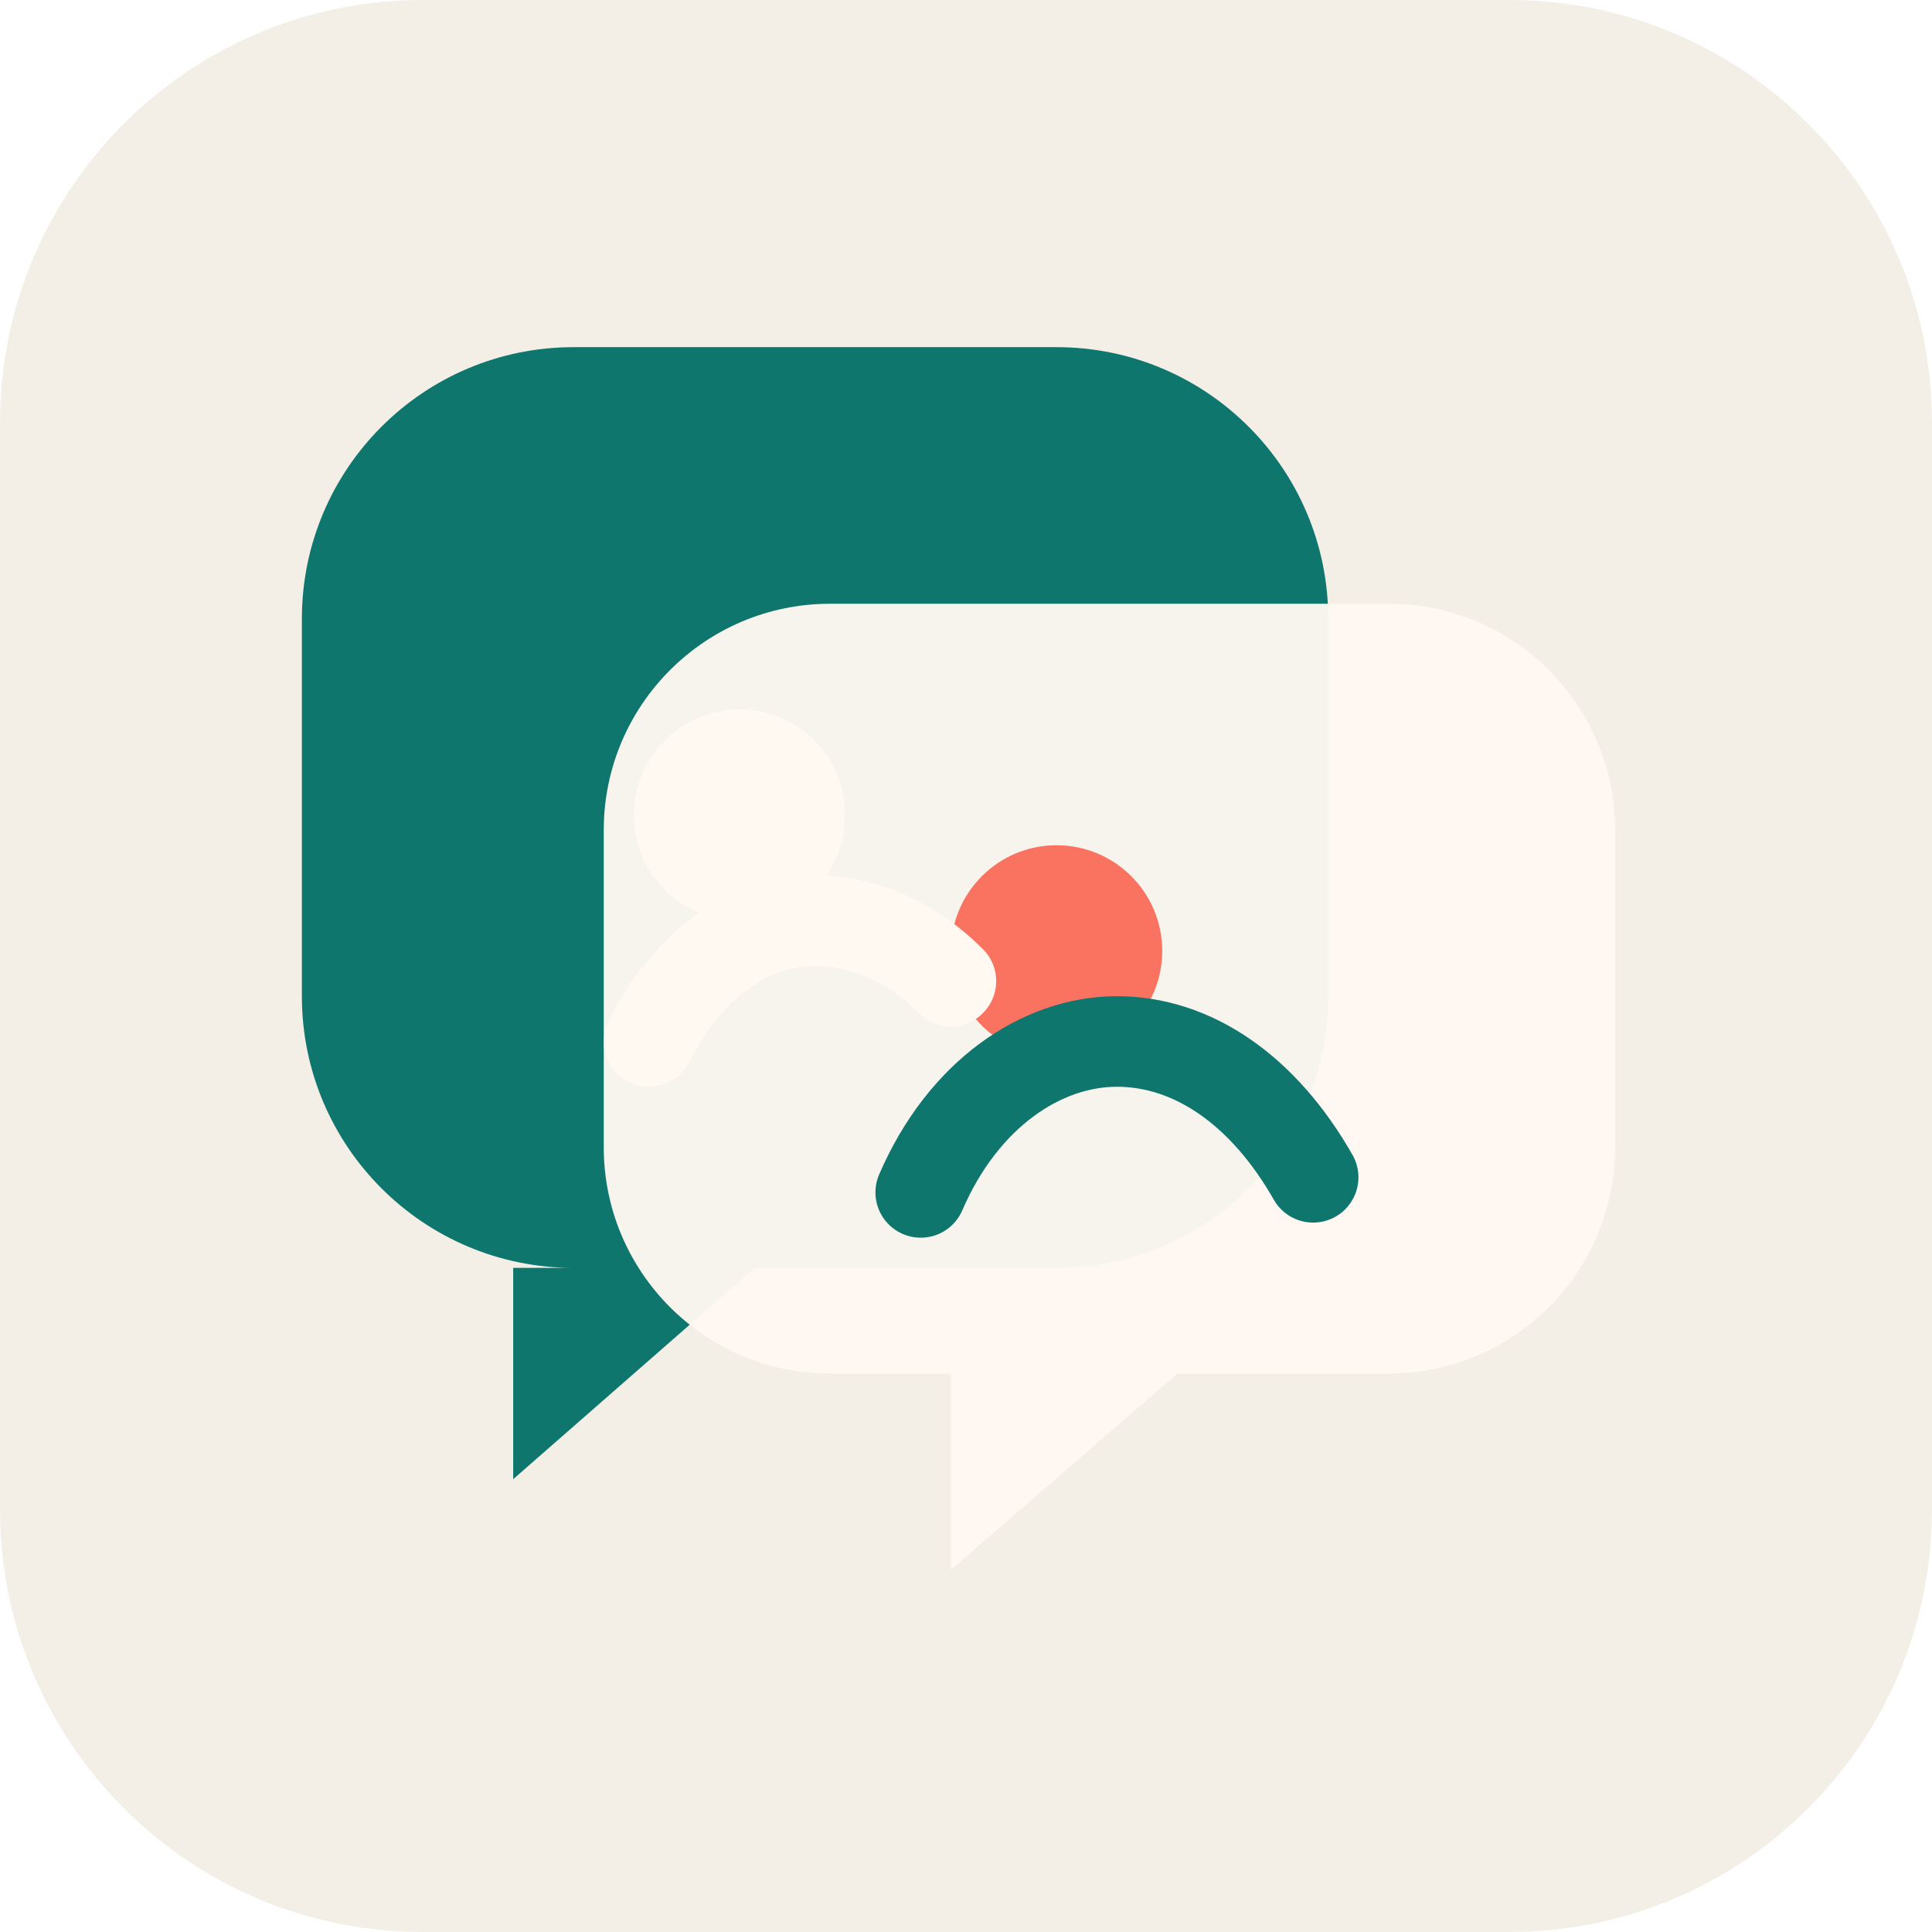
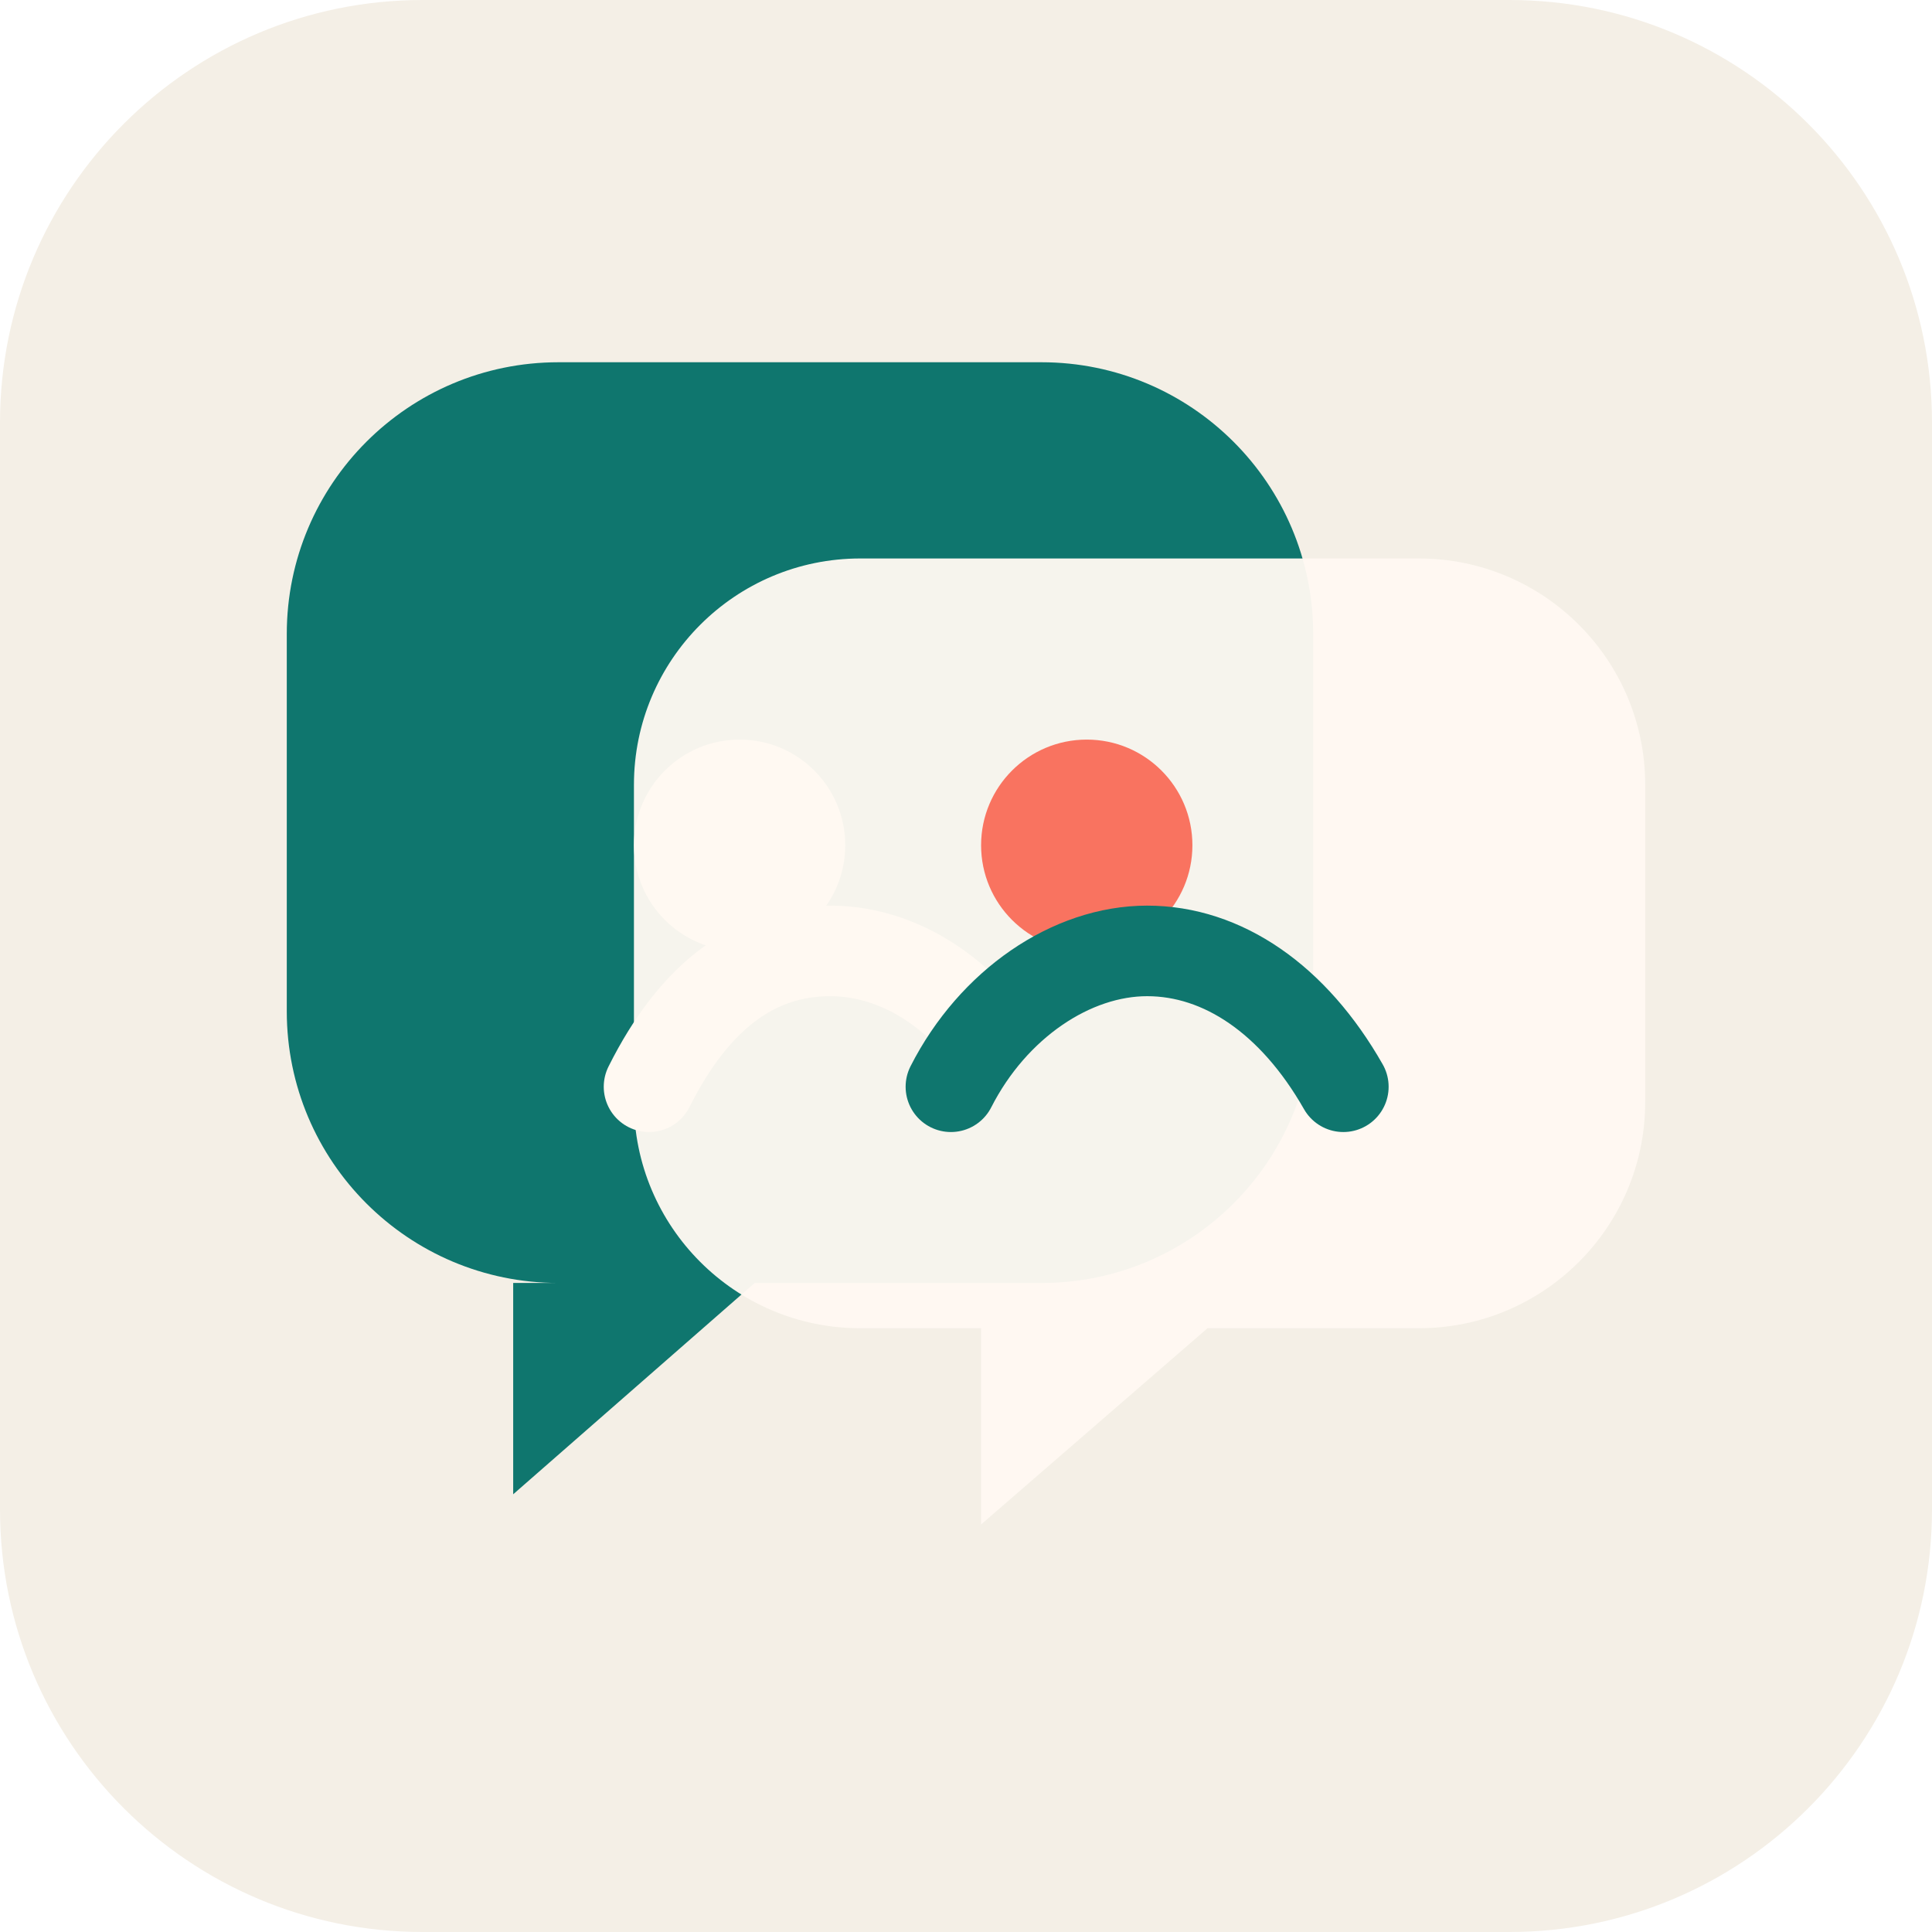
<svg xmlns="http://www.w3.org/2000/svg" viewBox="0 0 128 128" role="img" aria-labelledby="title desc">
  <rect width="128" height="128" rx="28" fill="#F4EFE6" />
-   <path d="M20 41C20 31.059 28.059 23 38 23H70C79.941 23 88 31.059 88 41V66C88 75.941 79.941 84 70 84H50L34 98V84H38C28.059 84 20 75.941 20 66V41Z" fill="#0F766E" />
-   <path d="M40 55C40 46.716 46.716 40 55 40H92C100.284 40 107 46.716 107 55V76C107 84.284 100.284 91 92 91H78L63 104V91H55C46.716 91 40 84.284 40 76V55Z" fill="#FFF9F2" fill-opacity="0.96" />
-   <circle cx="49" cy="54" r="7" fill="#FFF9F2" />
-   <circle cx="70" cy="63" r="7" fill="#F97360" />
-   <path d="M43 69C45.5 64 49.5 61 54 61C57.2 61 60.4 62.4 63 65" fill="none" stroke="#FFF9F2" stroke-linecap="round" stroke-width="6" />
-   <path d="M61 79C63.8 72.5 69 69 74 69C79 69 83.7 72.2 87 78" fill="none" stroke="#0F766E" stroke-linecap="round" stroke-width="6" />
+   <path d="M19 42C19 32.059 27.059 24 37 24H69C78.941 24 87 32.059 87 42V67C87 76.941 78.941 85 69 85H50L34 99V85H37C27.059 85 19 76.941 19 67V42Z" fill="#0F766E" />
+   <path d="M42 52C42 43.716 48.716 37 57 37H94C102.284 37 109 43.716 109 52V73C109 81.284 102.284 88 94 88H80L65 101V88H57C48.716 88 42 81.284 42 73V52Z" fill="#FFF9F2" fill-opacity="0.96" />
+   <circle cx="49" cy="56" r="7" fill="#FFF9F2" />
+   <circle cx="72" cy="56" r="7" fill="#F97360" />
+   <path d="M43 72C46 66 50 63 55 63C58.2 63 61.4 64.4 64 67" fill="none" stroke="#FFF9F2" stroke-linecap="round" stroke-width="6" />
+   <path d="M63 72C65.8 66.5 71 63 76 63C81 63 85.7 66.2 89 72" fill="none" stroke="#0F766E" stroke-linecap="round" stroke-width="6" />
</svg>
